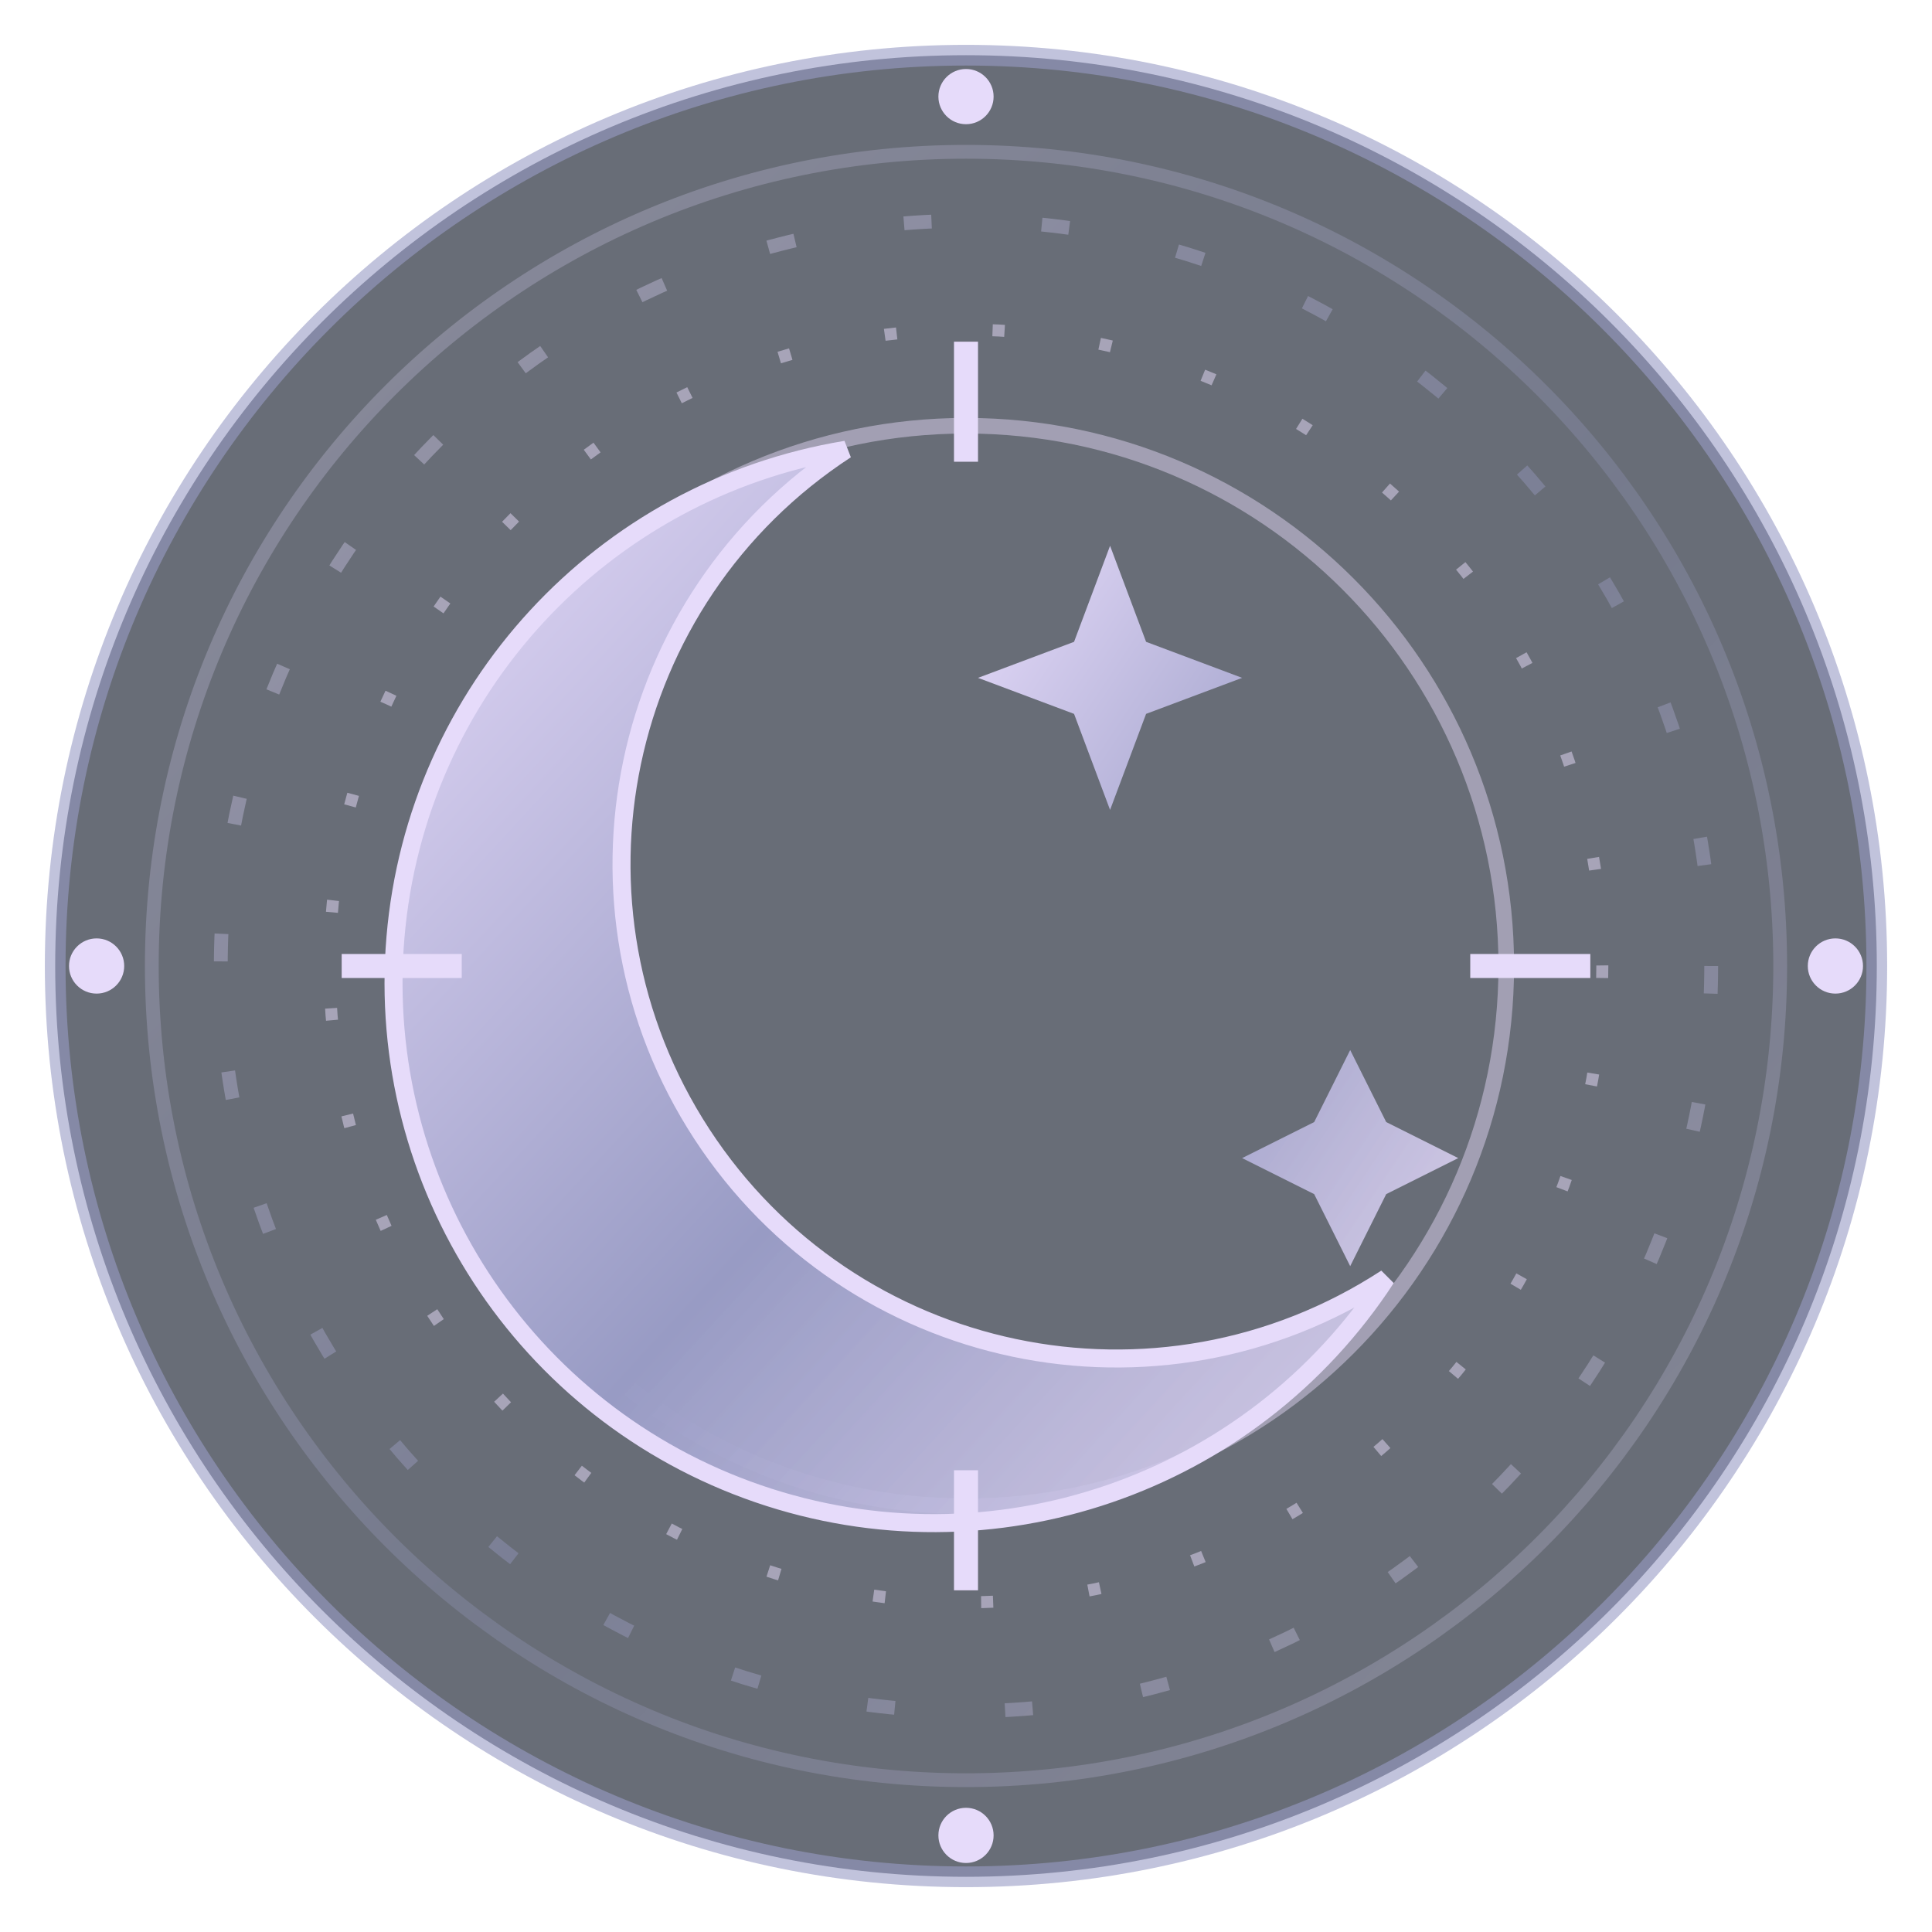
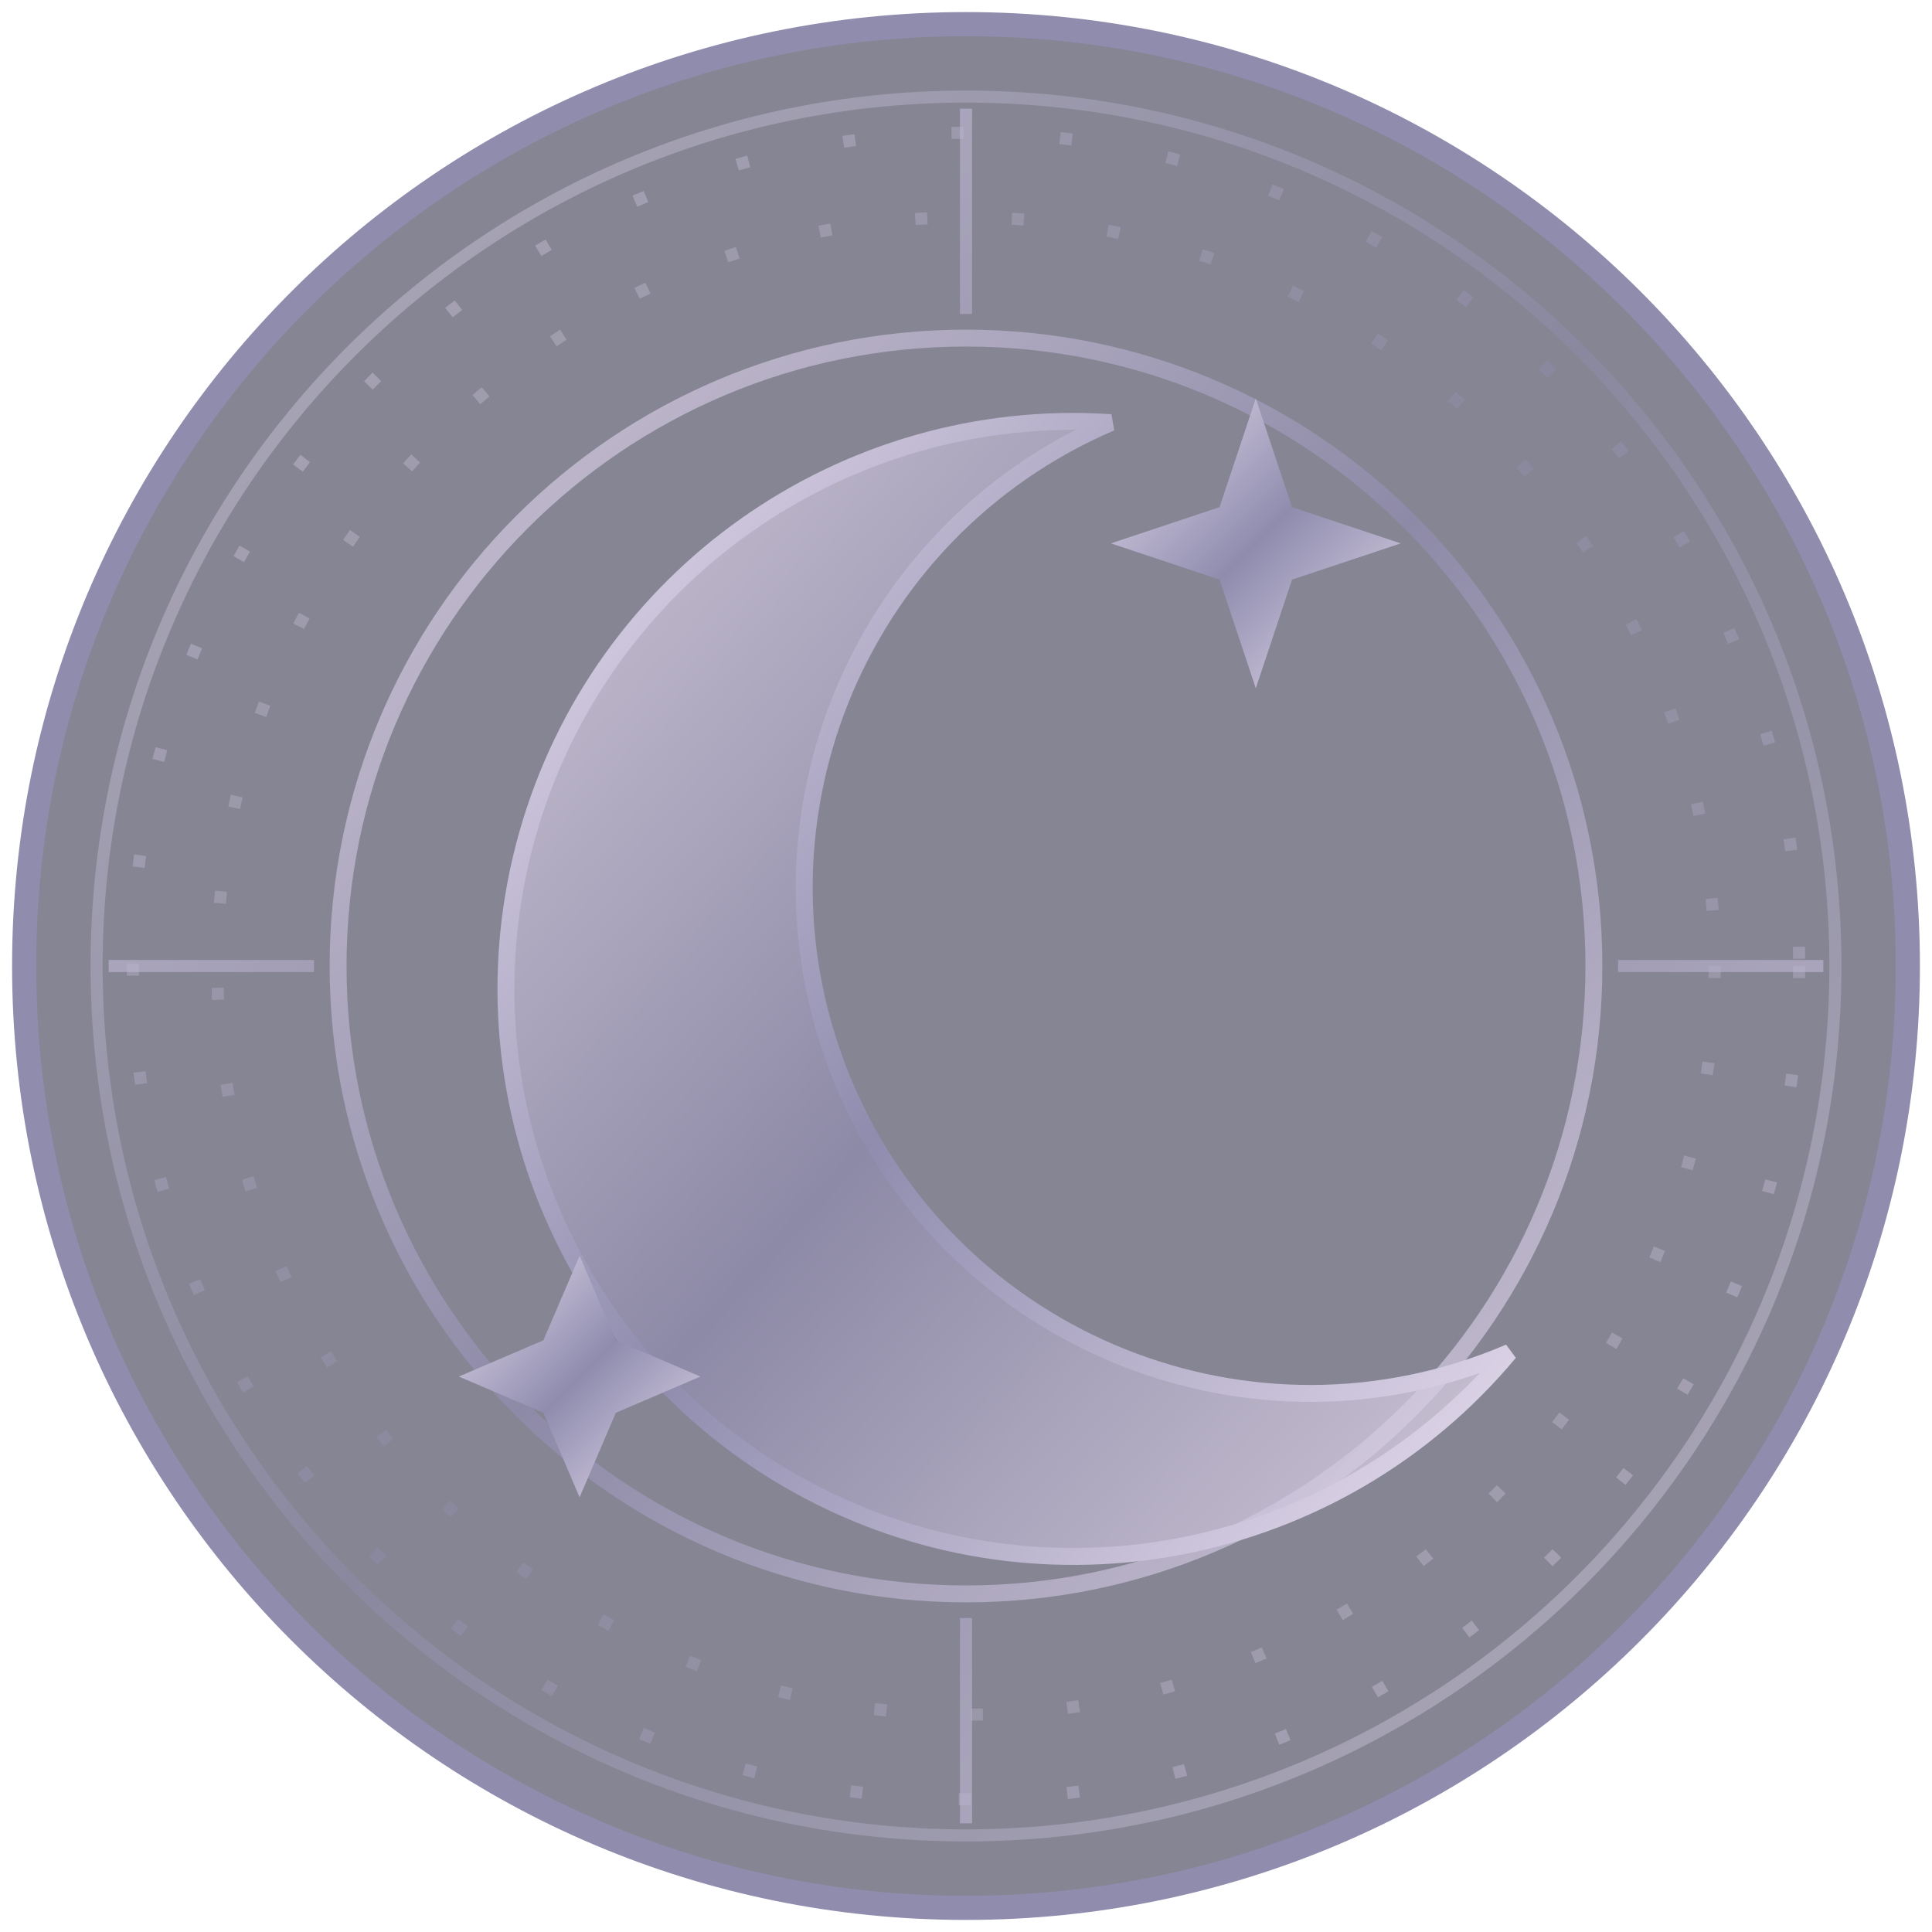
- <svg xmlns="http://www.w3.org/2000/svg" viewBox="0 0 140 140" fill="none">
+ <svg xmlns="http://www.w3.org/2000/svg" viewBox="0 0 160 160" fill="none" aria-hidden="true">
  <defs>
-     <linearGradient id="silver" x1="0" y1="0" x2="1" y2="1">
-       <stop stop-color="#e6dbfa" />
-       <stop offset=".55" stop-color="#989bc4" />
-       <stop offset="1" stop-color="#e6dbfa" stop-opacity=".85" />
+     <linearGradient id="metal" x1="0" y1="0" x2="1" y2="1">
+       <stop stop-color="#e8deef" />
+       <stop offset=".50" stop-color="#8f8cae" />
+       <stop offset="1" stop-color="#e8deef" />
    </linearGradient>
-     <radialGradient id="glow">
-       <stop stop-color="#989bc4" stop-opacity=".27" />
-       <stop offset="1" stop-color="#989bc4" stop-opacity="0" />
+     <radialGradient id="shine">
+       <stop stop-color="#8f8cae" stop-opacity=".36" />
+       <stop offset="1" stop-color="#8f8cae" stop-opacity="0" />
    </radialGradient>
-     <linearGradient id="veil" x1="0" y1="0" x2="0" y2="1">
-       <stop stop-color="#e6dbfa" stop-opacity=".21" />
-       <stop offset="1" stop-color="#111929" stop-opacity=".28" />
+     <linearGradient id="fade" x1="0" x2="1">
+       <stop stop-color="white" stop-opacity="0" />
+       <stop offset=".33" stop-color="white" stop-opacity=".05" />
+       <stop offset=".62" stop-color="white" stop-opacity=".9" />
+       <stop offset="1" stop-color="white" />
    </linearGradient>
-     <linearGradient id="fog">
-       <stop stop-color="#fff" stop-opacity="0" />
-       <stop offset=".27" stop-color="#fff" stop-opacity=".18" />
-       <stop offset=".68" stop-color="#fff" stop-opacity=".9" />
-       <stop offset="1" stop-color="#fff" />
-     </linearGradient>
-     <mask id="fogmask">
-       <rect width="860" height="300" fill="url(#fog)" />
+     <mask id="f">
+       <rect width="860" height="300" fill="url(#fade)" />
    </mask>
  </defs>
-   <circle cx="70" cy="70" r="66" fill="#111929" fill-opacity=".63" stroke="#989bc4" stroke-opacity=".6" stroke-width="1.5" />
-   <circle cx="70" cy="70" r="59" stroke="url(#silver)" stroke-opacity=".28" stroke-width="1" />
-   <circle cx="70" cy="70" r="54" stroke="url(#silver)" stroke-opacity=".4" stroke-dasharray="2 8" />
-   <g transform="translate(70 70) scale(.87)" color="#e6dbfa">
-     <circle r="45" stroke="currentColor" stroke-width="1.3" opacity=".46" />
-     <path d="M-10-43A45 45 0 1 0 35 26A35 35 0 0 1-10-43Z" fill="url(#silver)" stroke="currentColor" stroke-width="1.5" />
-     <path d="M12-35L15-27L23-24L15-21L12-13L9-21L1-24L9-27ZM32 7L35 13L41 16L35 19L32 25L29 19L23 16L29 13Z" fill="url(#silver)" />
-     <path d="M-52 0H-42M52 0H42M0-52V-42M0 52V42" stroke="currentColor" stroke-width="2" />
-     <circle r="53" stroke="currentColor" stroke-dasharray="1 8" fill="none" opacity=".5" />
-   </g>
-   <g fill="#e6dbfa">
-     <circle cx="70" cy="7" r="2" />
-     <circle cx="133" cy="70" r="2" />
-     <circle cx="70" cy="133" r="2" />
-     <circle cx="7" cy="70" r="2" />
+   <circle cx="80" cy="80" r="78" fill="#24223d" fill-opacity=".55" stroke="#8f8cae" stroke-width="2" />
+   <circle cx="80" cy="80" r="72" stroke="url(#metal)" opacity=".44" />
+   <circle cx="80" cy="80" r="69" stroke="url(#metal)" stroke-dasharray="1 8" opacity=".42" />
+   <g>
+     <circle cx="80" cy="80" r="52" stroke="url(#metal)" stroke-width="1.4" opacity=".75" />
+     <path d="M92 35A47 47 0 1 0 125 112A39 39 0 1 1 92 35Z" fill="url(#metal)" fill-opacity=".74" stroke="url(#metal)" stroke-width="1.4" />
+     <circle cx="80" cy="80" r="62" stroke="url(#metal)" opacity=".35" stroke-dasharray="1 7" />
+     <g fill="url(#metal)">
+       <path d="M104 33l3 9 9 3-9 3-3 9-3-9-9-3 9-3Z" />
+       <path d="M48 104l3 7 7 3-7 3-3 7-3-7-7-3 7-3Z" />
+     </g>
+     <path d="M80 9v17M80 134v17M9 80h17M134 80h17" stroke="url(#metal)" opacity=".65" />
  </g>
</svg>
